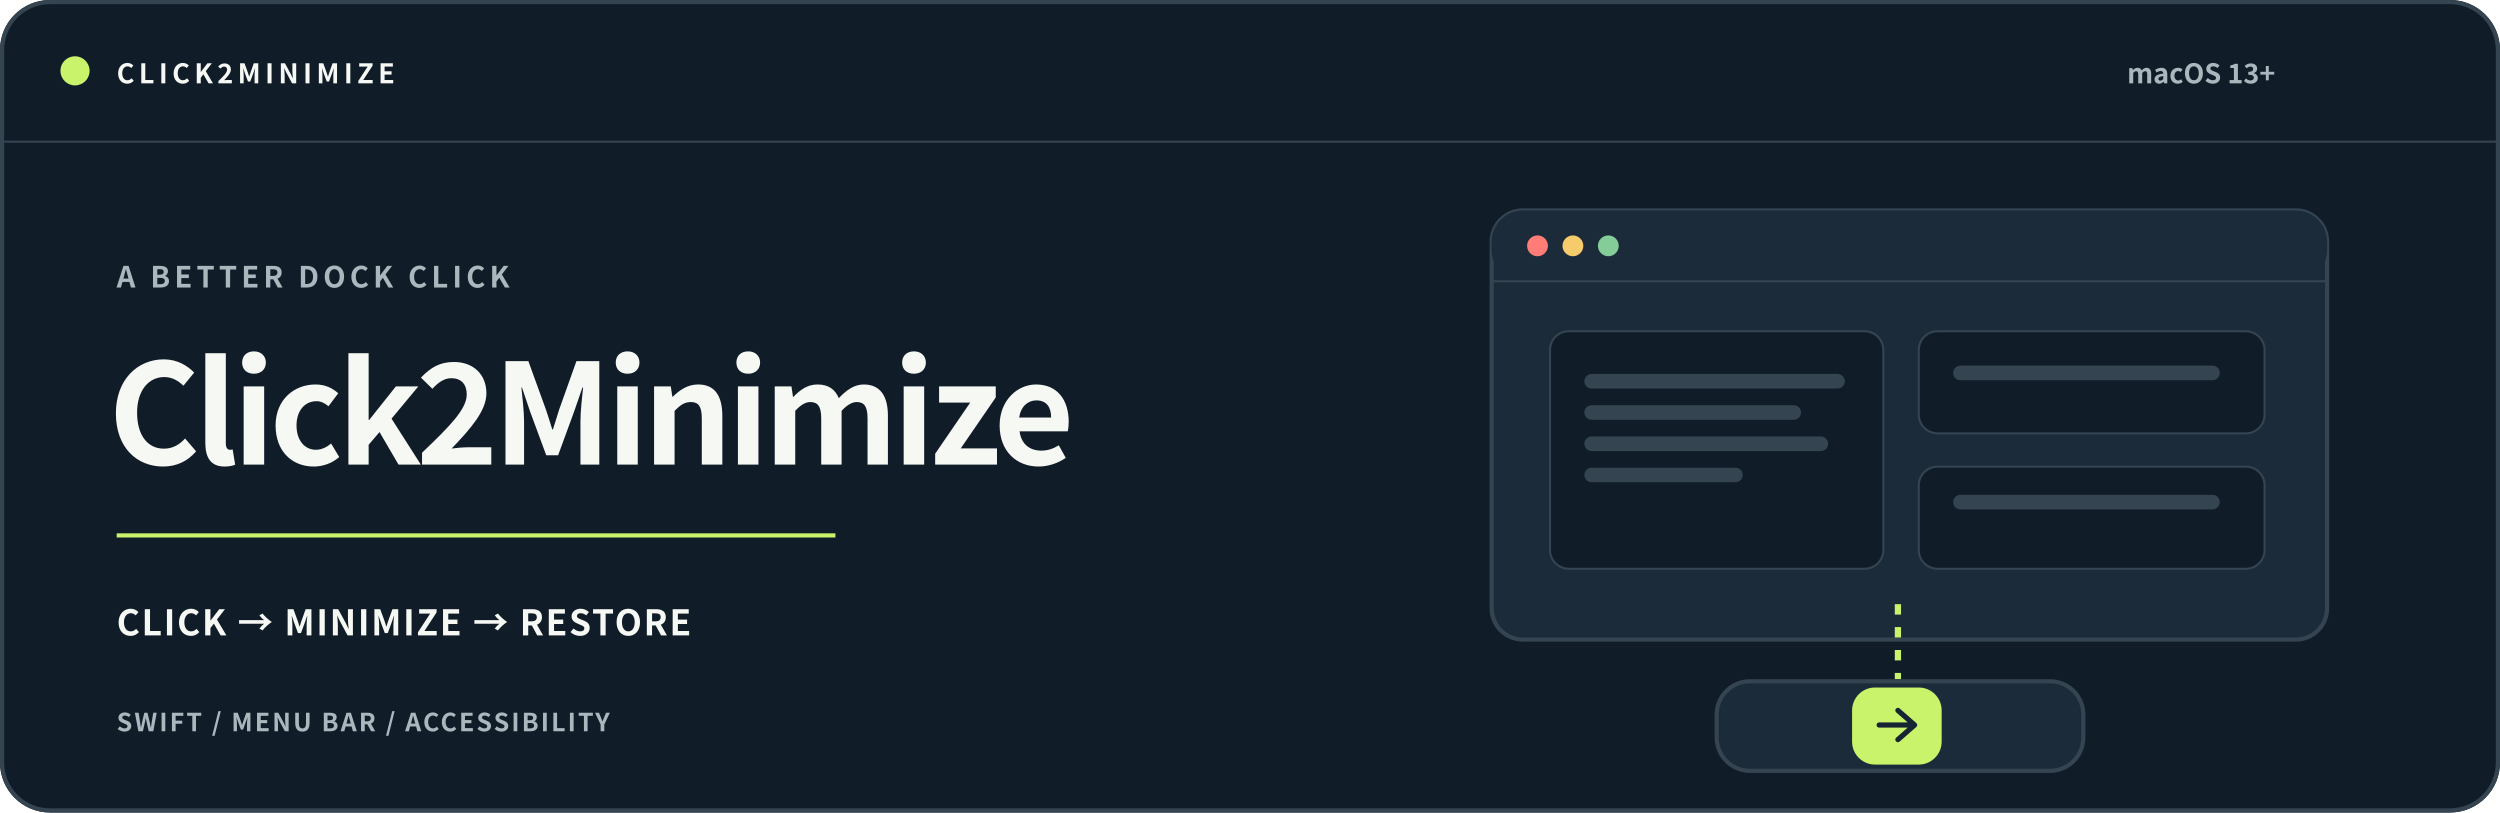
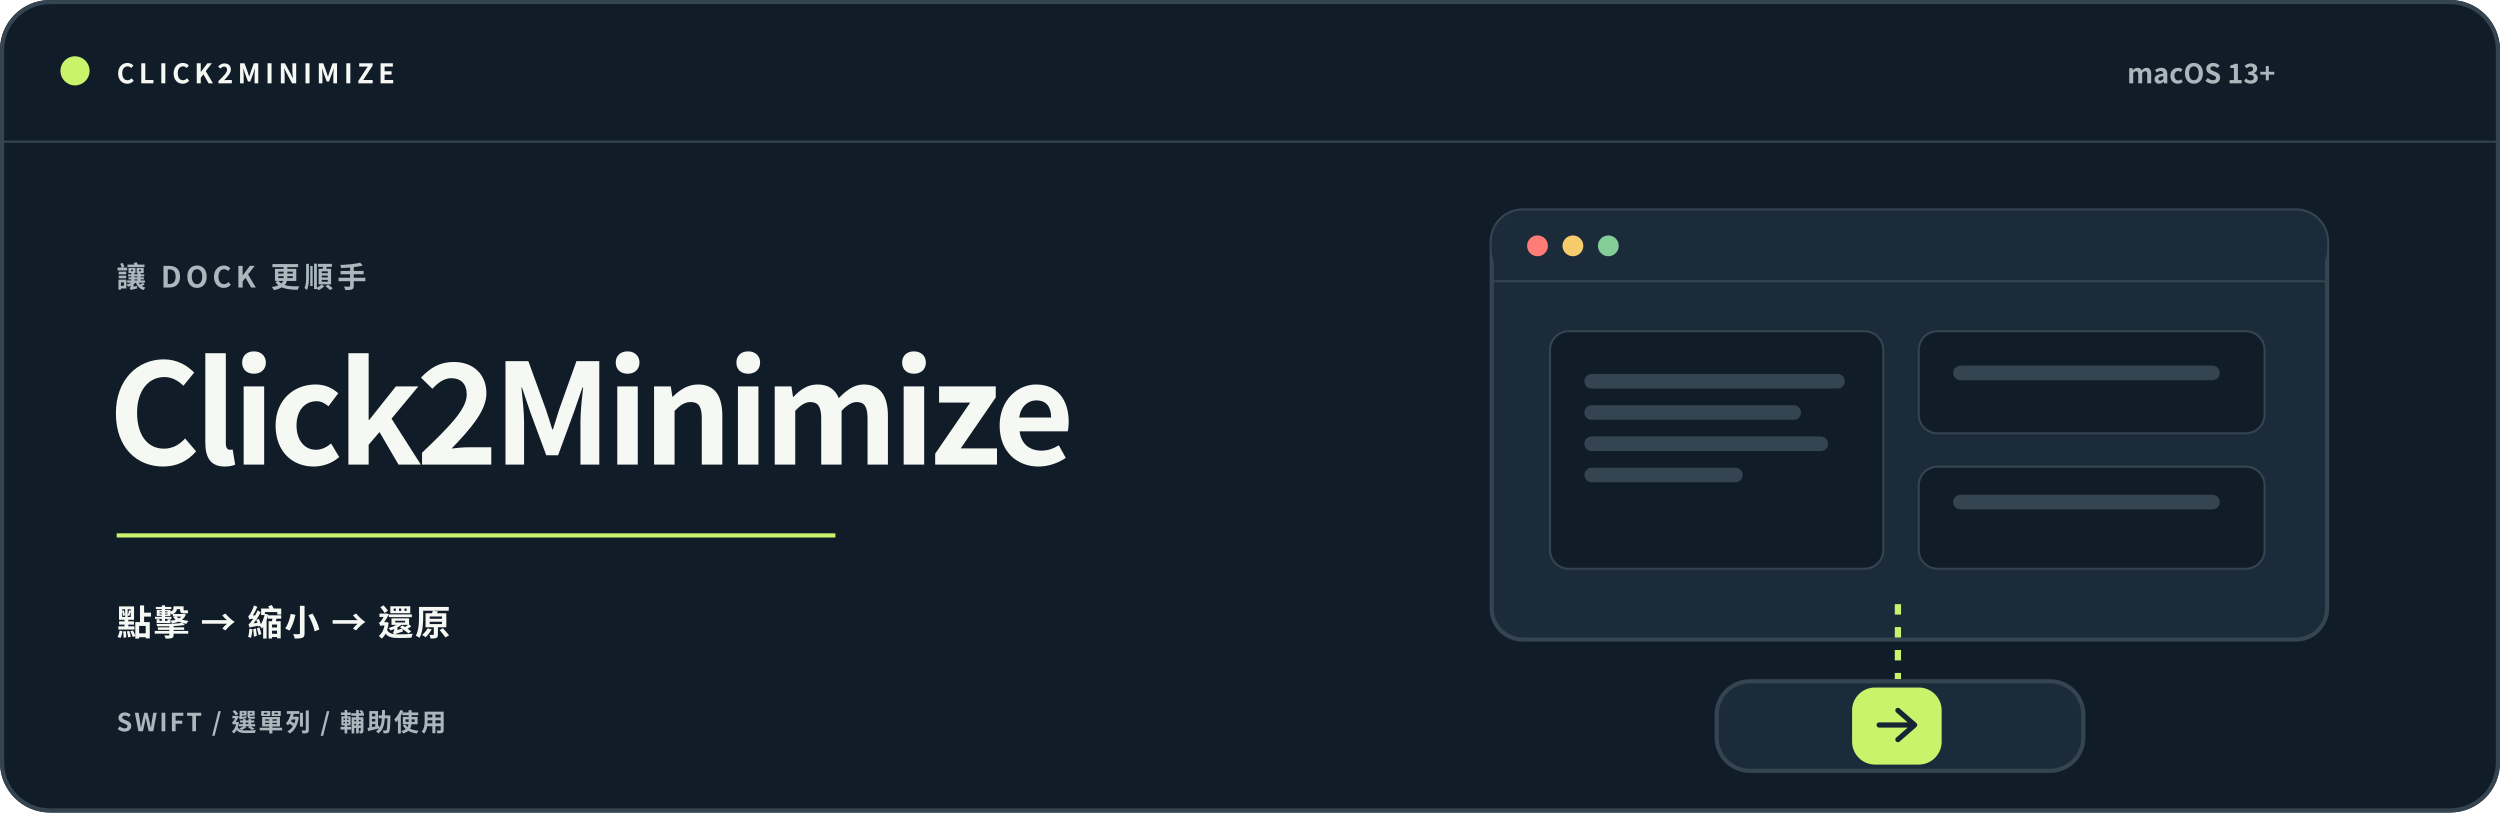
<svg xmlns="http://www.w3.org/2000/svg" width="1200" height="390" viewBox="0 0 1200 390" role="img" aria-labelledby="title desc">
  <rect width="1200" height="390" rx="24" fill="#111C29" />
  <rect x="1" y="1" width="1198" height="388" rx="23" fill="none" stroke="#344450" stroke-width="2" />
  <path d="M0 68H1200" stroke="#344450" />
  <circle cx="36" cy="34" r="7" fill="#C8F36B" />
  <text x="56" y="40" fill="#F5F8F3" font-size="13" font-weight="750" font-family="-apple-system, BlinkMacSystemFont, 'SF Pro Display', 'PingFang TC', 'Noto Sans CJK TC', Arial, sans-serif" letter-spacing="2.1">CLICK2MINIMIZE</text>
  <text x="1021" y="40" fill="#AAB8BE" font-size="13" font-weight="650" font-family="-apple-system, BlinkMacSystemFont, 'SF Pro Display', 'PingFang TC', 'Noto Sans CJK TC', Arial, sans-serif">macOS 13+</text>
-   <text x="56" y="138" fill="#AAB8BE" font-size="14" font-weight="700" font-family="-apple-system, BlinkMacSystemFont, 'SF Pro Display', 'PingFang TC', 'Noto Sans CJK TC', Arial, sans-serif" letter-spacing="2">A BETTER DOCK CLICK</text>
+   <text x="56" y="138" fill="#AAB8BE" font-size="14" font-weight="700" font-family="-apple-system, BlinkMacSystemFont, 'SF Pro Display', 'PingFang TC', 'Noto Sans CJK TC', Arial, sans-serif" letter-spacing="2">讓 DOCK 更順手</text>
  <text x="52" y="223" fill="#F5F8F3" font-size="67" font-weight="780" font-family="-apple-system, BlinkMacSystemFont, 'SF Pro Display', 'PingFang TC', 'Noto Sans CJK TC', Arial, sans-serif" letter-spacing="-2.7">Click2Minimize</text>
  <rect x="56" y="256" width="345" height="2" fill="#C8F36B" />
-   <text x="56" y="305" fill="#F5F8F3" font-size="17" font-weight="680" font-family="-apple-system, BlinkMacSystemFont, 'SF Pro Display', 'PingFang TC', 'Noto Sans CJK TC', Arial, sans-serif" letter-spacing=".8">CLICK  →  MINIMIZE  →  RESTORE</text>
-   <text x="56" y="351" fill="#AAB8BE" font-size="12" font-weight="650" font-family="-apple-system, BlinkMacSystemFont, 'SF Pro Display', 'PingFang TC', 'Noto Sans CJK TC', Arial, sans-serif" letter-spacing="1">SWIFT  /  MENU BAR  /  ACCESSIBILITY</text>
+   <text x="56" y="305" fill="#F5F8F3" font-size="17" font-weight="680" font-family="-apple-system, BlinkMacSystemFont, 'SF Pro Display', 'PingFang TC', 'Noto Sans CJK TC', Arial, sans-serif" letter-spacing=".8">點擊  →  縮小  →  還原</text>
+   <text x="56" y="351" fill="#AAB8BE" font-size="12" font-weight="650" font-family="-apple-system, BlinkMacSystemFont, 'SF Pro Display', 'PingFang TC', 'Noto Sans CJK TC', Arial, sans-serif" letter-spacing="1">SWIFT  /  選單列  /  輔助使用</text>
  <rect x="716" y="101" width="401" height="206" rx="15" fill="#1C2B39" stroke="#344450" stroke-width="2" />
  <rect x="716" y="101" width="401" height="34" rx="15" fill="#1C2B39" />
  <path d="M716 135H1117" stroke="#344450" />
  <circle cx="738" cy="118" r="5" fill="#FF7D76" />
  <circle cx="755" cy="118" r="5" fill="#F5CB6B" />
  <circle cx="772" cy="118" r="5" fill="#84CD99" />
  <rect x="744" y="159" width="160" height="114" rx="9" fill="#111C29" stroke="#344450" />
  <rect x="921" y="159" width="166" height="49" rx="9" fill="#111C29" stroke="#344450" />
  <rect x="921" y="224" width="166" height="49" rx="9" fill="#111C29" stroke="#344450" />
  <path d="M764 183H882M764 198H861M764 213H874M764 228H833M941 179H1062M941 241H1062" stroke="#344450" stroke-width="7" stroke-linecap="round" />
  <path d="M911 290v36" stroke="#C8F36B" stroke-width="3" stroke-dasharray="5 6" />
  <rect x="824" y="327" width="176" height="43" rx="16" fill="#1C2B39" stroke="#344450" stroke-width="2" />
  <rect x="889" y="330" width="43" height="37" rx="11" fill="#C8F36B" />
  <path d="M902 348h17m-8-7 8 7-8 7" fill="none" stroke="#172433" stroke-width="2.5" stroke-linecap="round" stroke-linejoin="round" />
</svg>
